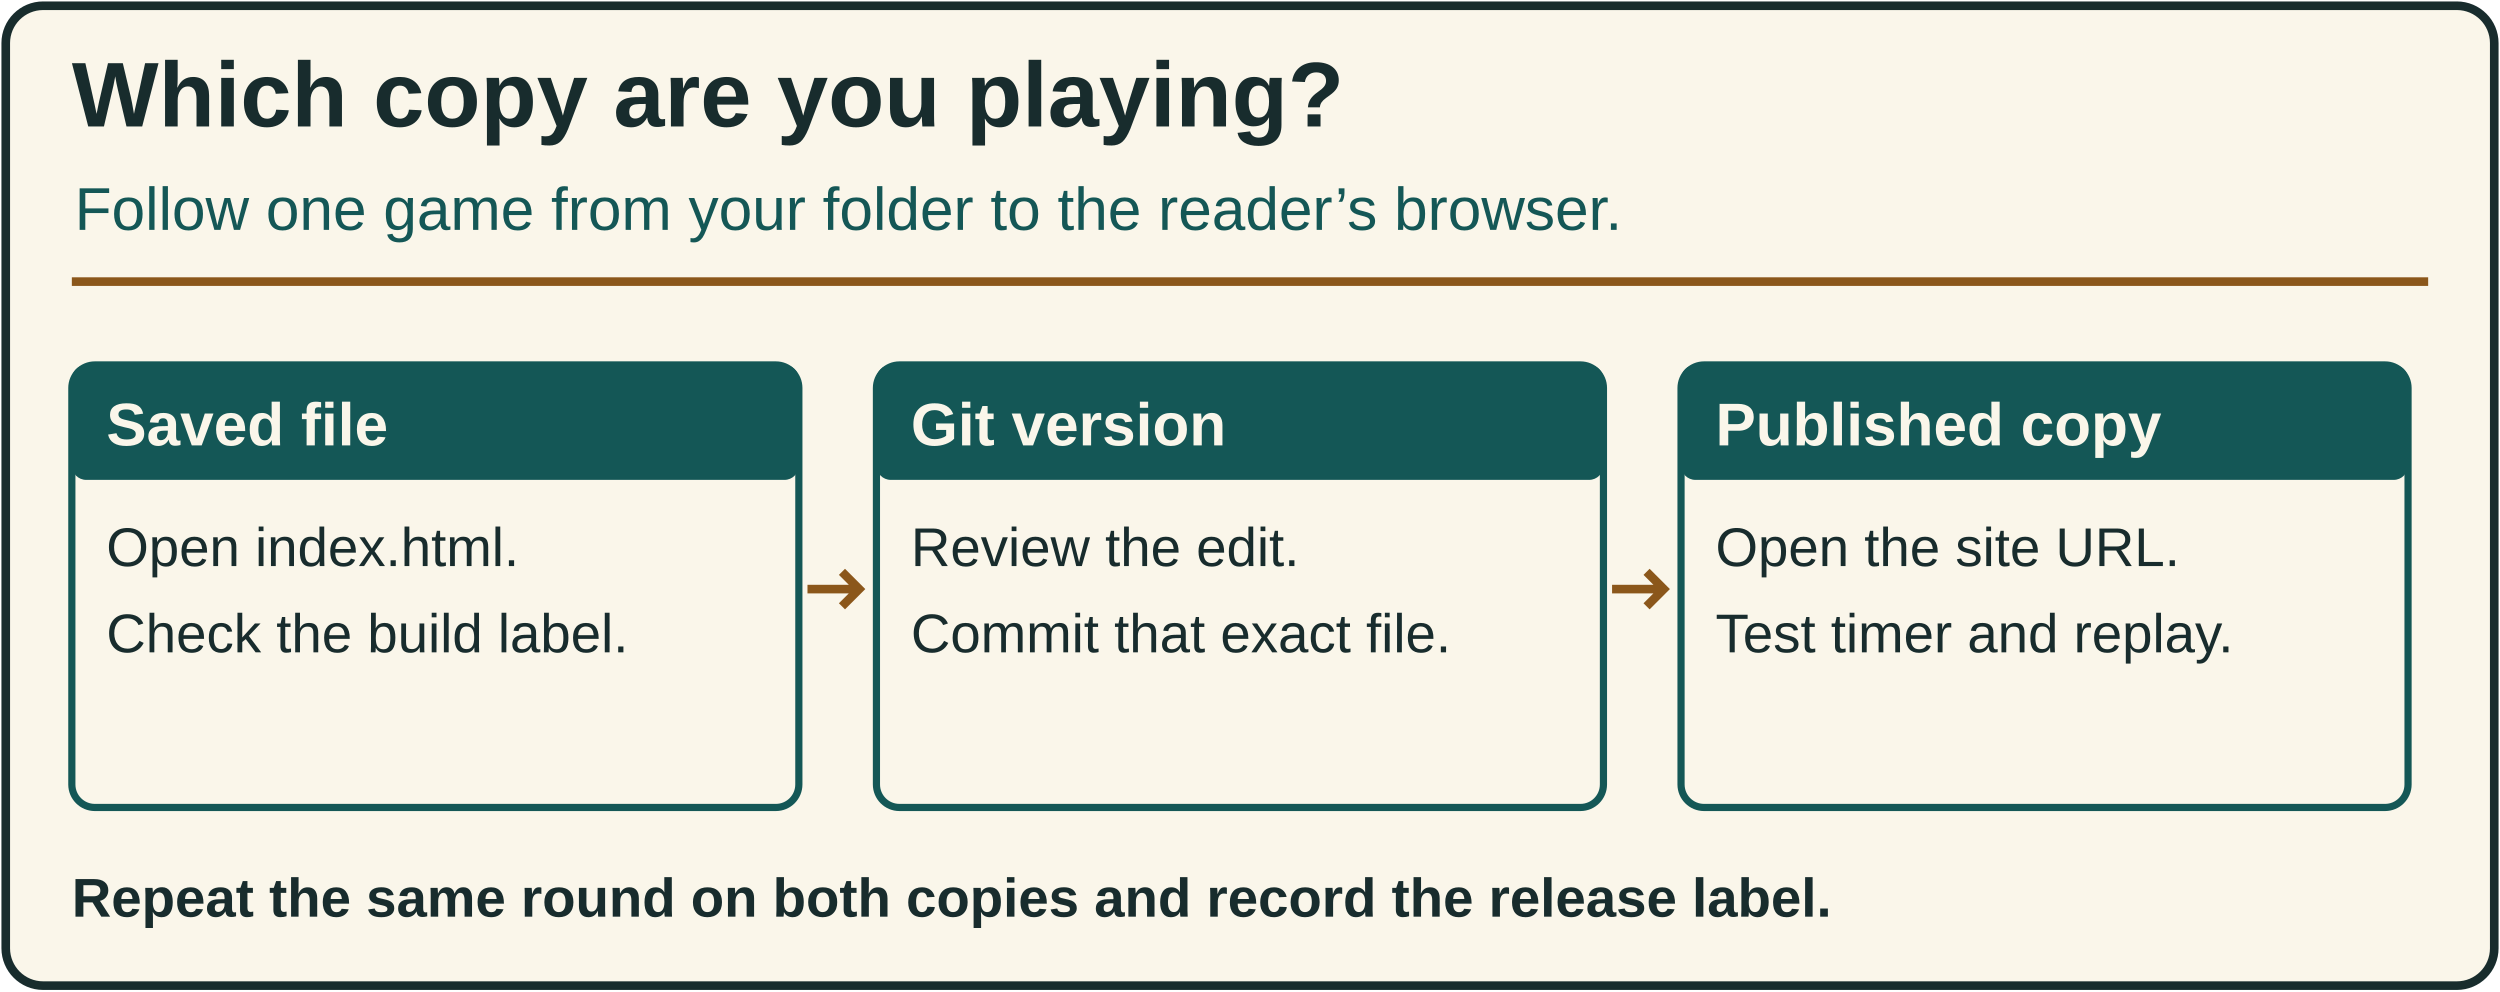
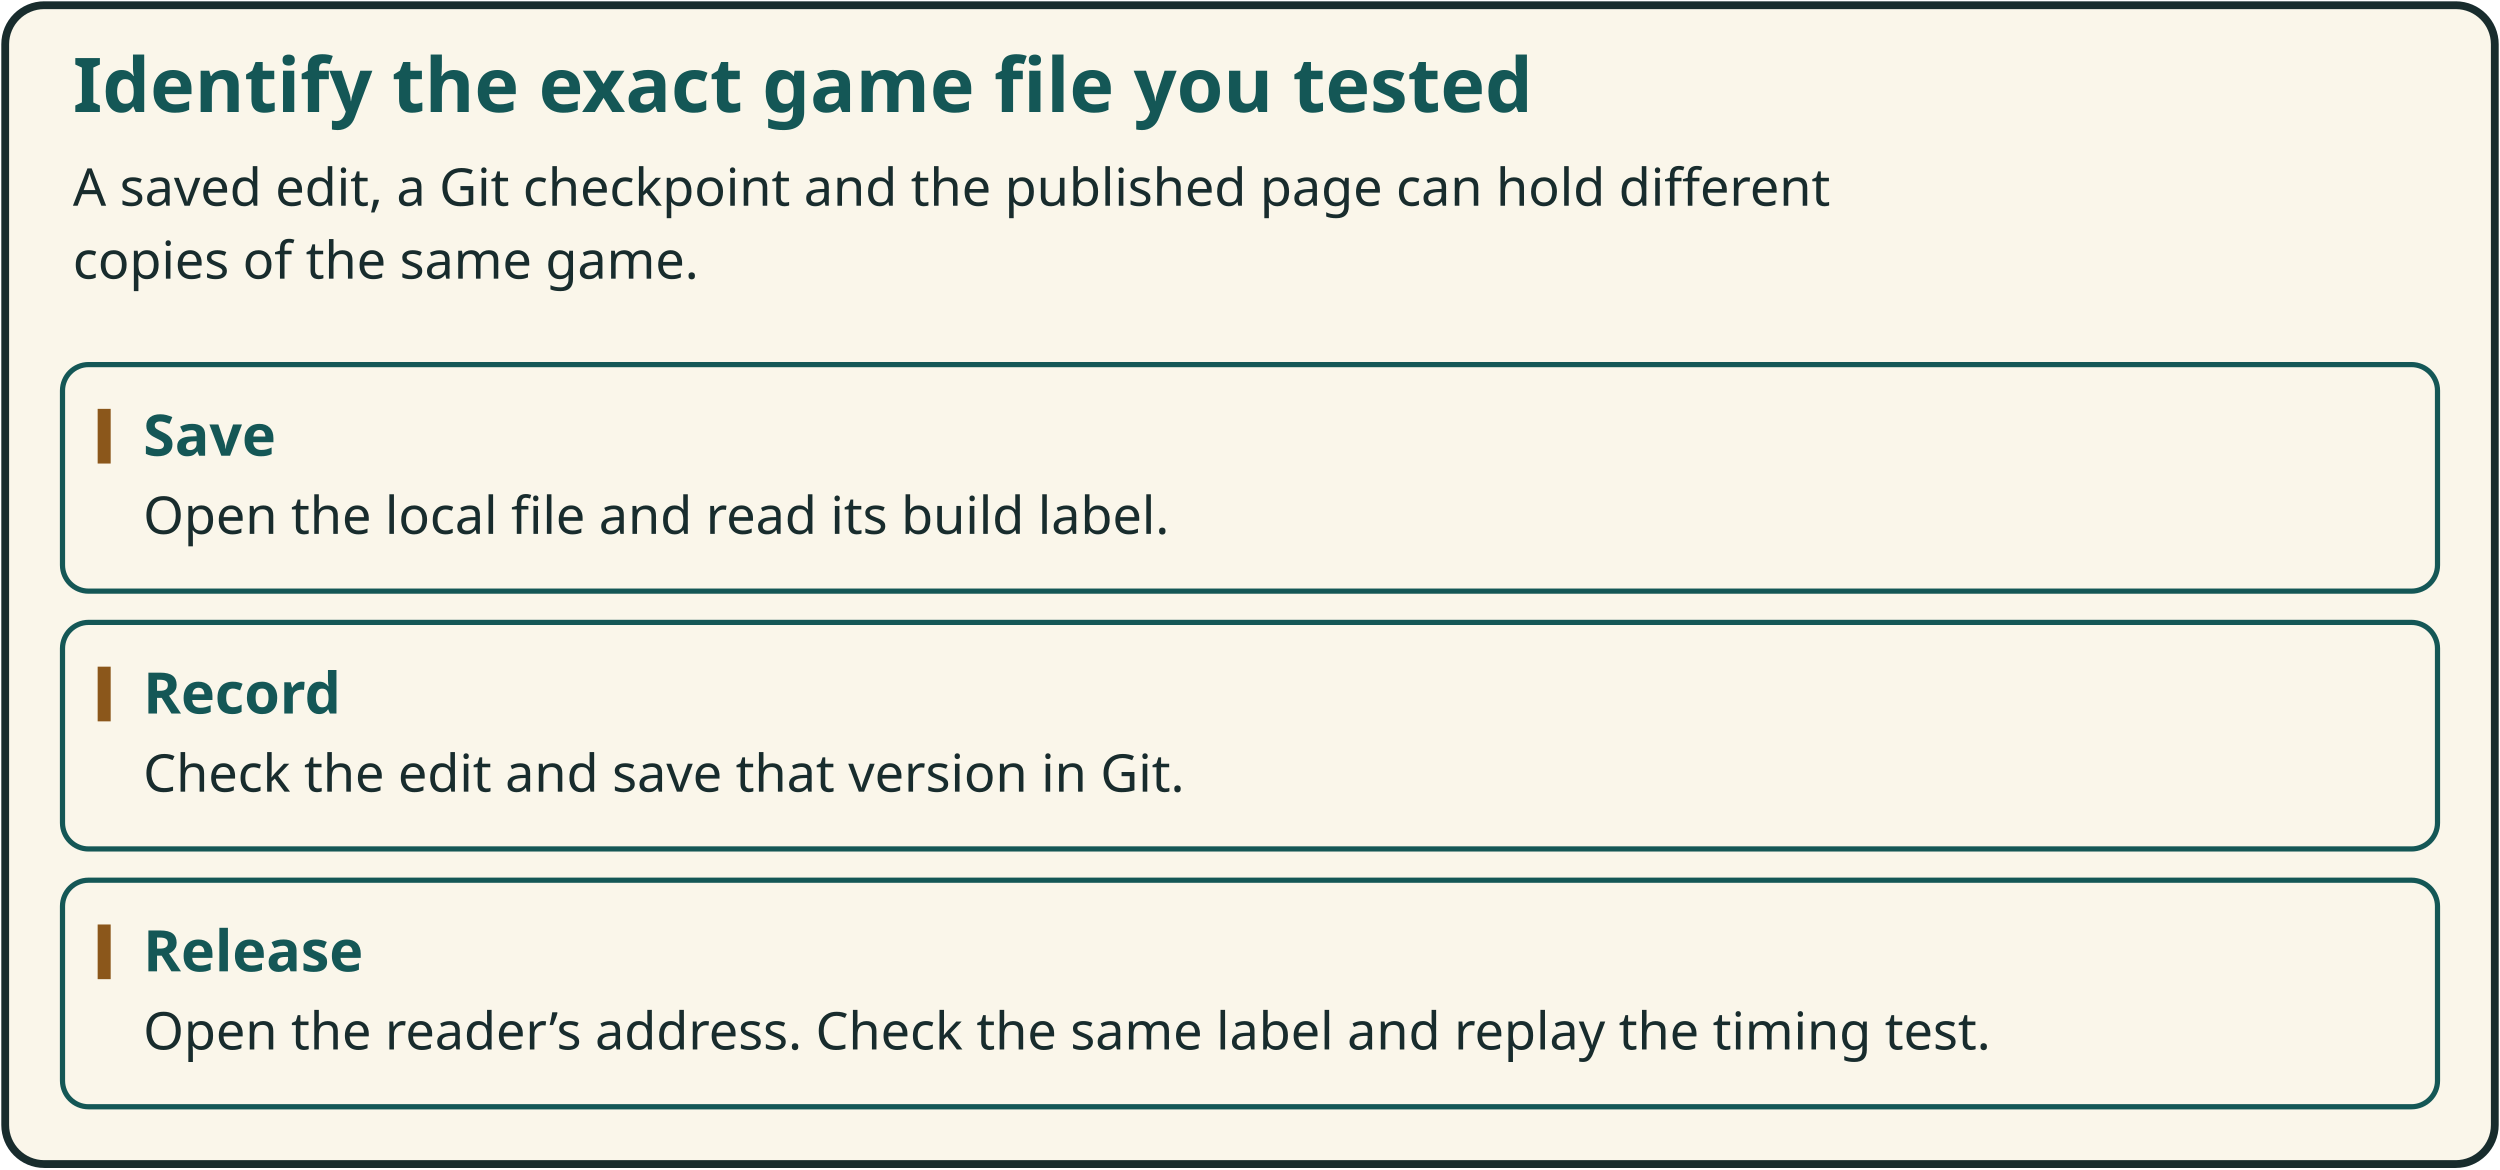
- <svg xmlns="http://www.w3.org/2000/svg" viewBox="0 0 870 345" role="img" aria-labelledby="t d" font-family="Arial, sans-serif">
-   <rect x="2" y="2" width="866" height="341" rx="13" fill="#faf6ea" stroke="#182c2d" stroke-width="3" />
-   <text x="25" y="44" font-size="32" fill="#182c2d" font-weight="700">Which copy are you playing?</text>
-   <text x="26" y="80" font-size="21" fill="#145756" font-weight="400">Follow one game from your folder to the reader’s browser.</text>
-   <path d="M25 98H845" stroke="#8b571b" stroke-width="3" />
-   <rect x="25" y="127" width="253" height="154" rx="8" fill="#faf6ea" stroke="#145756" stroke-width="2.5" />
-   <rect x="25" y="127" width="253" height="40" rx="5" fill="#145756" />
-   <text x="37" y="155" font-size="21" fill="#faf6ea" font-weight="700">Saved file</text>
-   <text x="37" y="197" font-size="19" fill="#182c2d" font-weight="400">Open index.html.</text>
-   <text x="37" y="227" font-size="19" fill="#182c2d" font-weight="400">Check the build label.</text>
-   <path d="M281 205h18m-6 -6 6 6 -6 6" stroke="#8b571b" fill="none" stroke-width="3" />
-   <rect x="305" y="127" width="253" height="154" rx="8" fill="#faf6ea" stroke="#145756" stroke-width="2.5" />
-   <rect x="305" y="127" width="253" height="40" rx="5" fill="#145756" />
-   <text x="317" y="155" font-size="21" fill="#faf6ea" font-weight="700">Git version</text>
-   <text x="317" y="197" font-size="19" fill="#182c2d" font-weight="400">Review the edit.</text>
-   <text x="317" y="227" font-size="19" fill="#182c2d" font-weight="400">Commit that exact file.</text>
-   <path d="M561 205h18m-6 -6 6 6 -6 6" stroke="#8b571b" fill="none" stroke-width="3" />
-   <rect x="585" y="127" width="253" height="154" rx="8" fill="#faf6ea" stroke="#145756" stroke-width="2.5" />
-   <rect x="585" y="127" width="253" height="40" rx="5" fill="#145756" />
-   <text x="597" y="155" font-size="21" fill="#faf6ea" font-weight="700">Published copy</text>
-   <text x="597" y="197" font-size="19" fill="#182c2d" font-weight="400">Open the site URL.</text>
-   <text x="597" y="227" font-size="19" fill="#182c2d" font-weight="400">Test timer and replay.</text>
-   <text x="25" y="319" font-size="19" fill="#182c2d" font-weight="700">Repeat the same round on both copies and record the release label.</text>
+ <svg xmlns="http://www.w3.org/2000/svg" role="img" aria-labelledby="title desc" viewBox="0 0 960 449" font-family="Verdana, sans-serif">
+   <rect x="2" y="2" width="956" height="445" rx="15" fill="#faf6ea" stroke="#182c2d" stroke-width="3" />
+   <text x="28" y="43" fill="#145756" font-size="29" font-weight="bold">Identify the exact game file you tested</text>
+   <text x="28" y="79" fill="#182c2d" font-size="20">A saved edit, a Git checkpoint and the published page can hold different</text>
+   <text x="28" y="107" fill="#182c2d" font-size="20">copies of the same game.</text>
+   <rect x="24" y="140" width="912" height="87" rx="10" fill="#faf6ea" stroke="#145756" stroke-width="2" />
+   <path d="M40 157v21" stroke="#8b571b" stroke-width="5" />
+   <text x="55" y="175" fill="#145756" font-size="22" font-weight="bold">Save</text>
+   <text x="55" y="205" fill="#182c2d" font-size="20">Open the local file and read its build label.</text>
+   <rect x="24" y="239" width="912" height="87" rx="10" fill="#faf6ea" stroke="#145756" stroke-width="2" />
+   <path d="M40 256v21" stroke="#8b571b" stroke-width="5" />
+   <text x="55" y="274" fill="#145756" font-size="22" font-weight="bold">Record</text>
+   <text x="55" y="304" fill="#182c2d" font-size="20">Check the edit and save that version in Git.</text>
+   <rect x="24" y="338" width="912" height="87" rx="10" fill="#faf6ea" stroke="#145756" stroke-width="2" />
+   <path d="M40 355v21" stroke="#8b571b" stroke-width="5" />
+   <text x="55" y="373" fill="#145756" font-size="22" font-weight="bold">Release</text>
+   <text x="55" y="403" fill="#182c2d" font-size="20">Open the reader’s address. Check the same label and replay the timing test.</text>
</svg>
